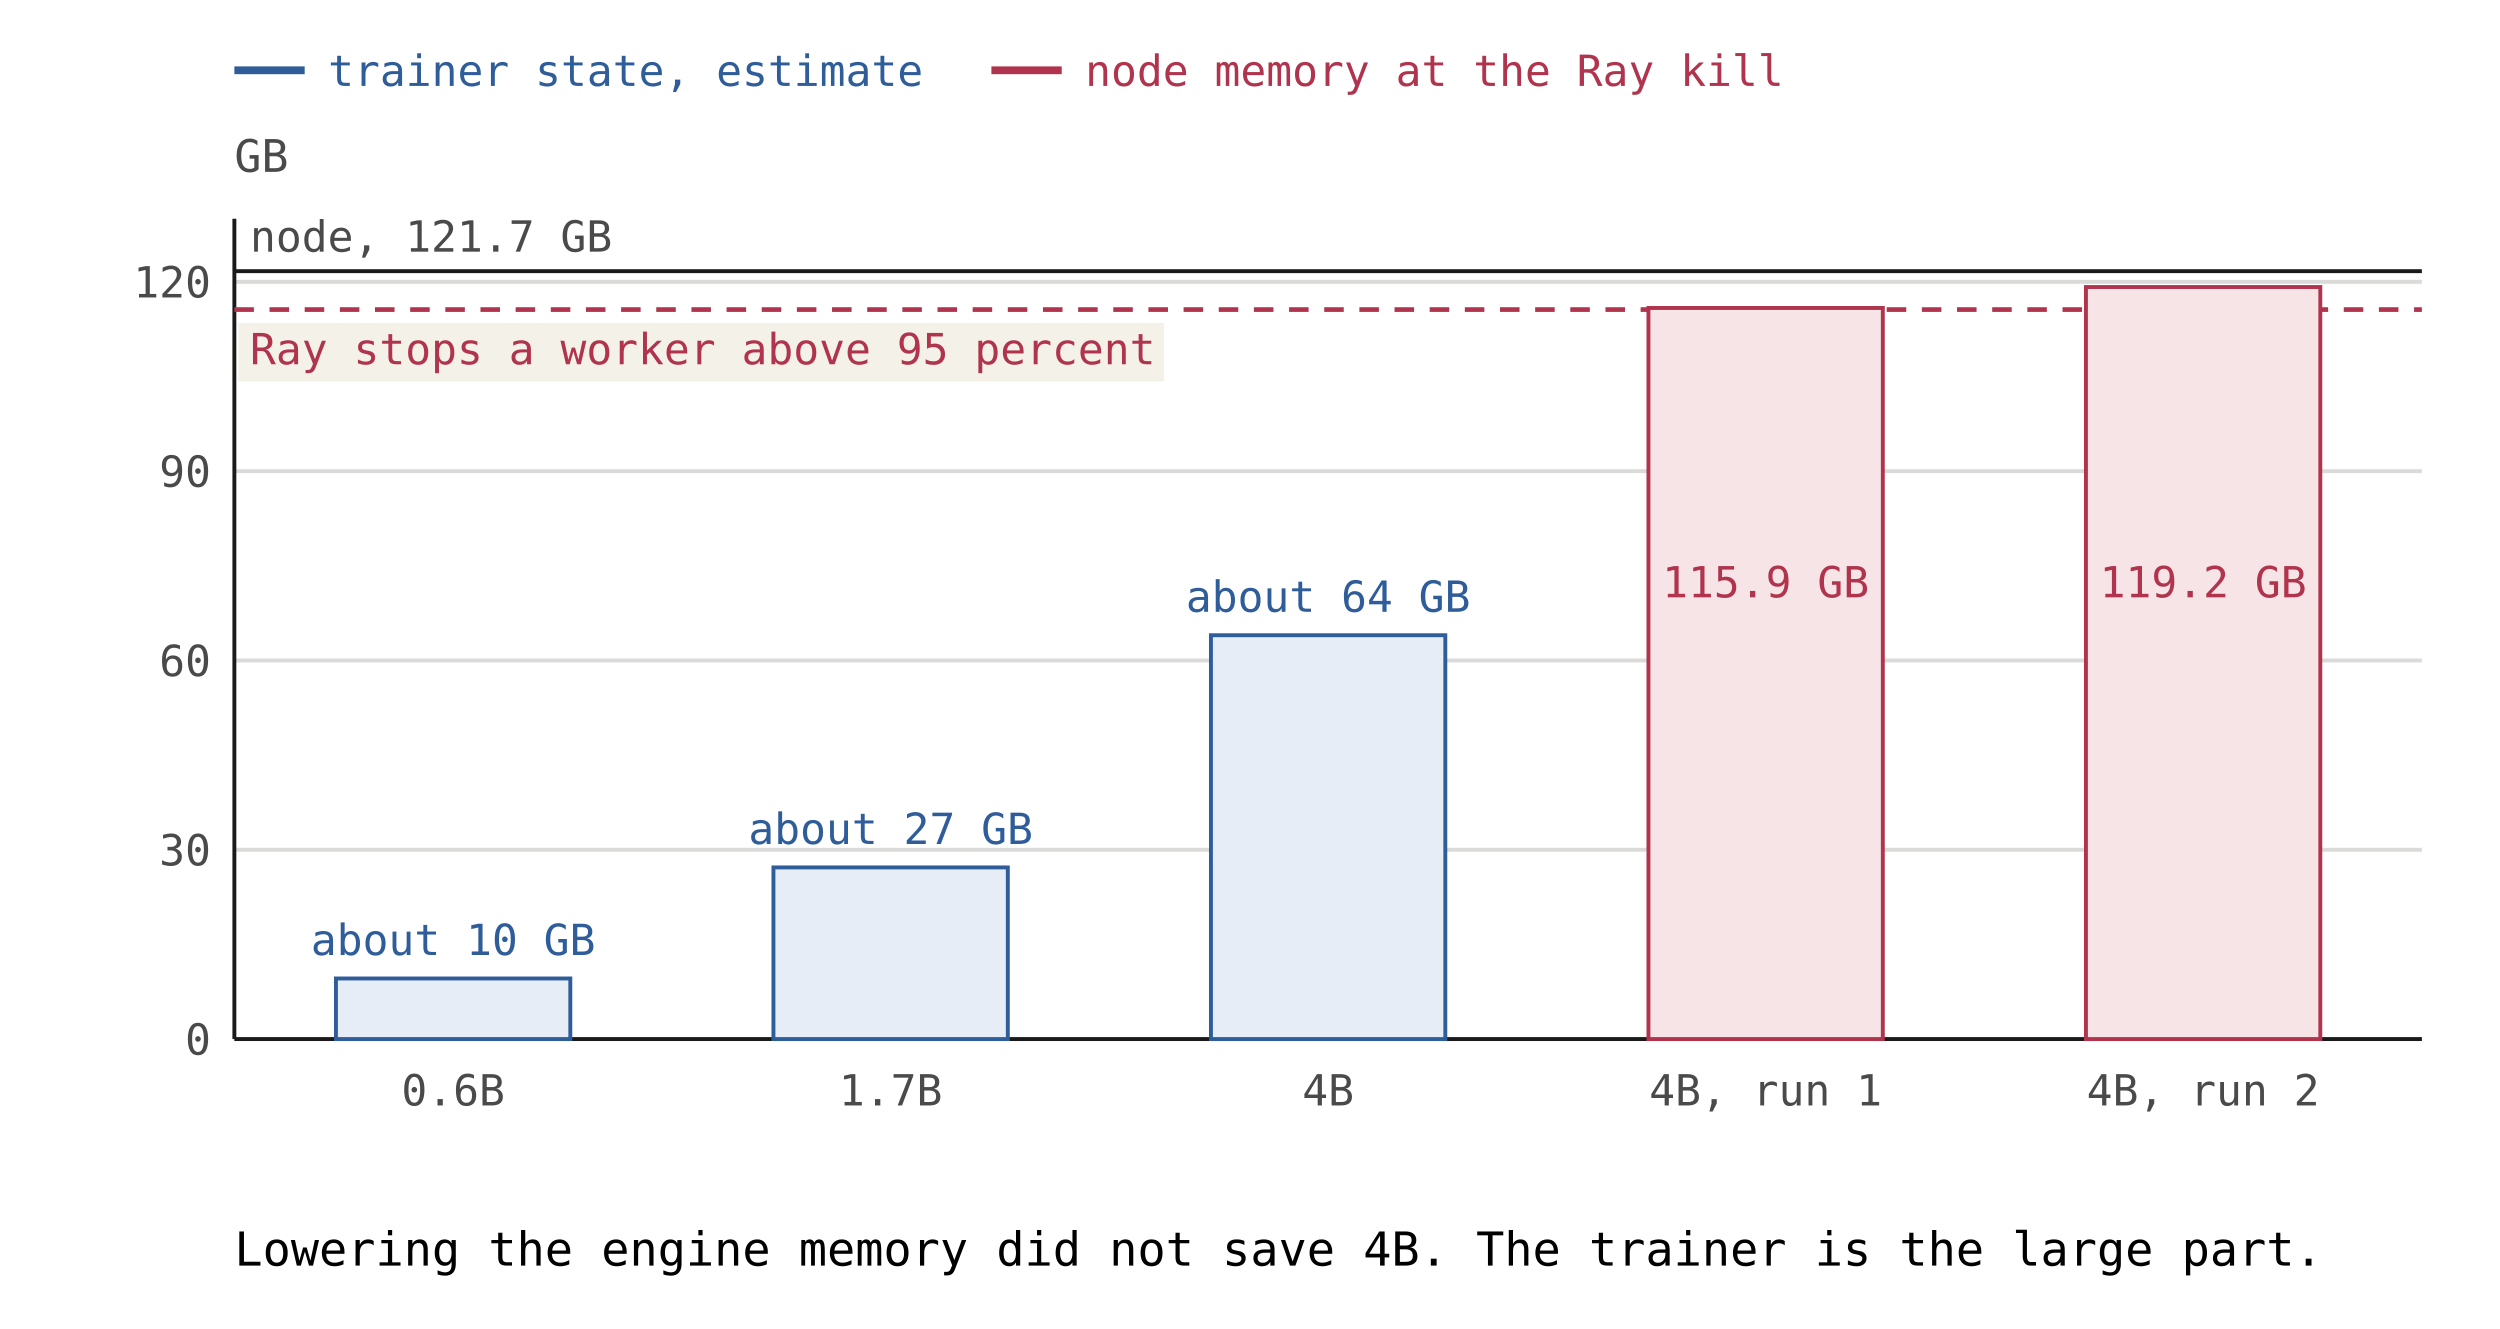
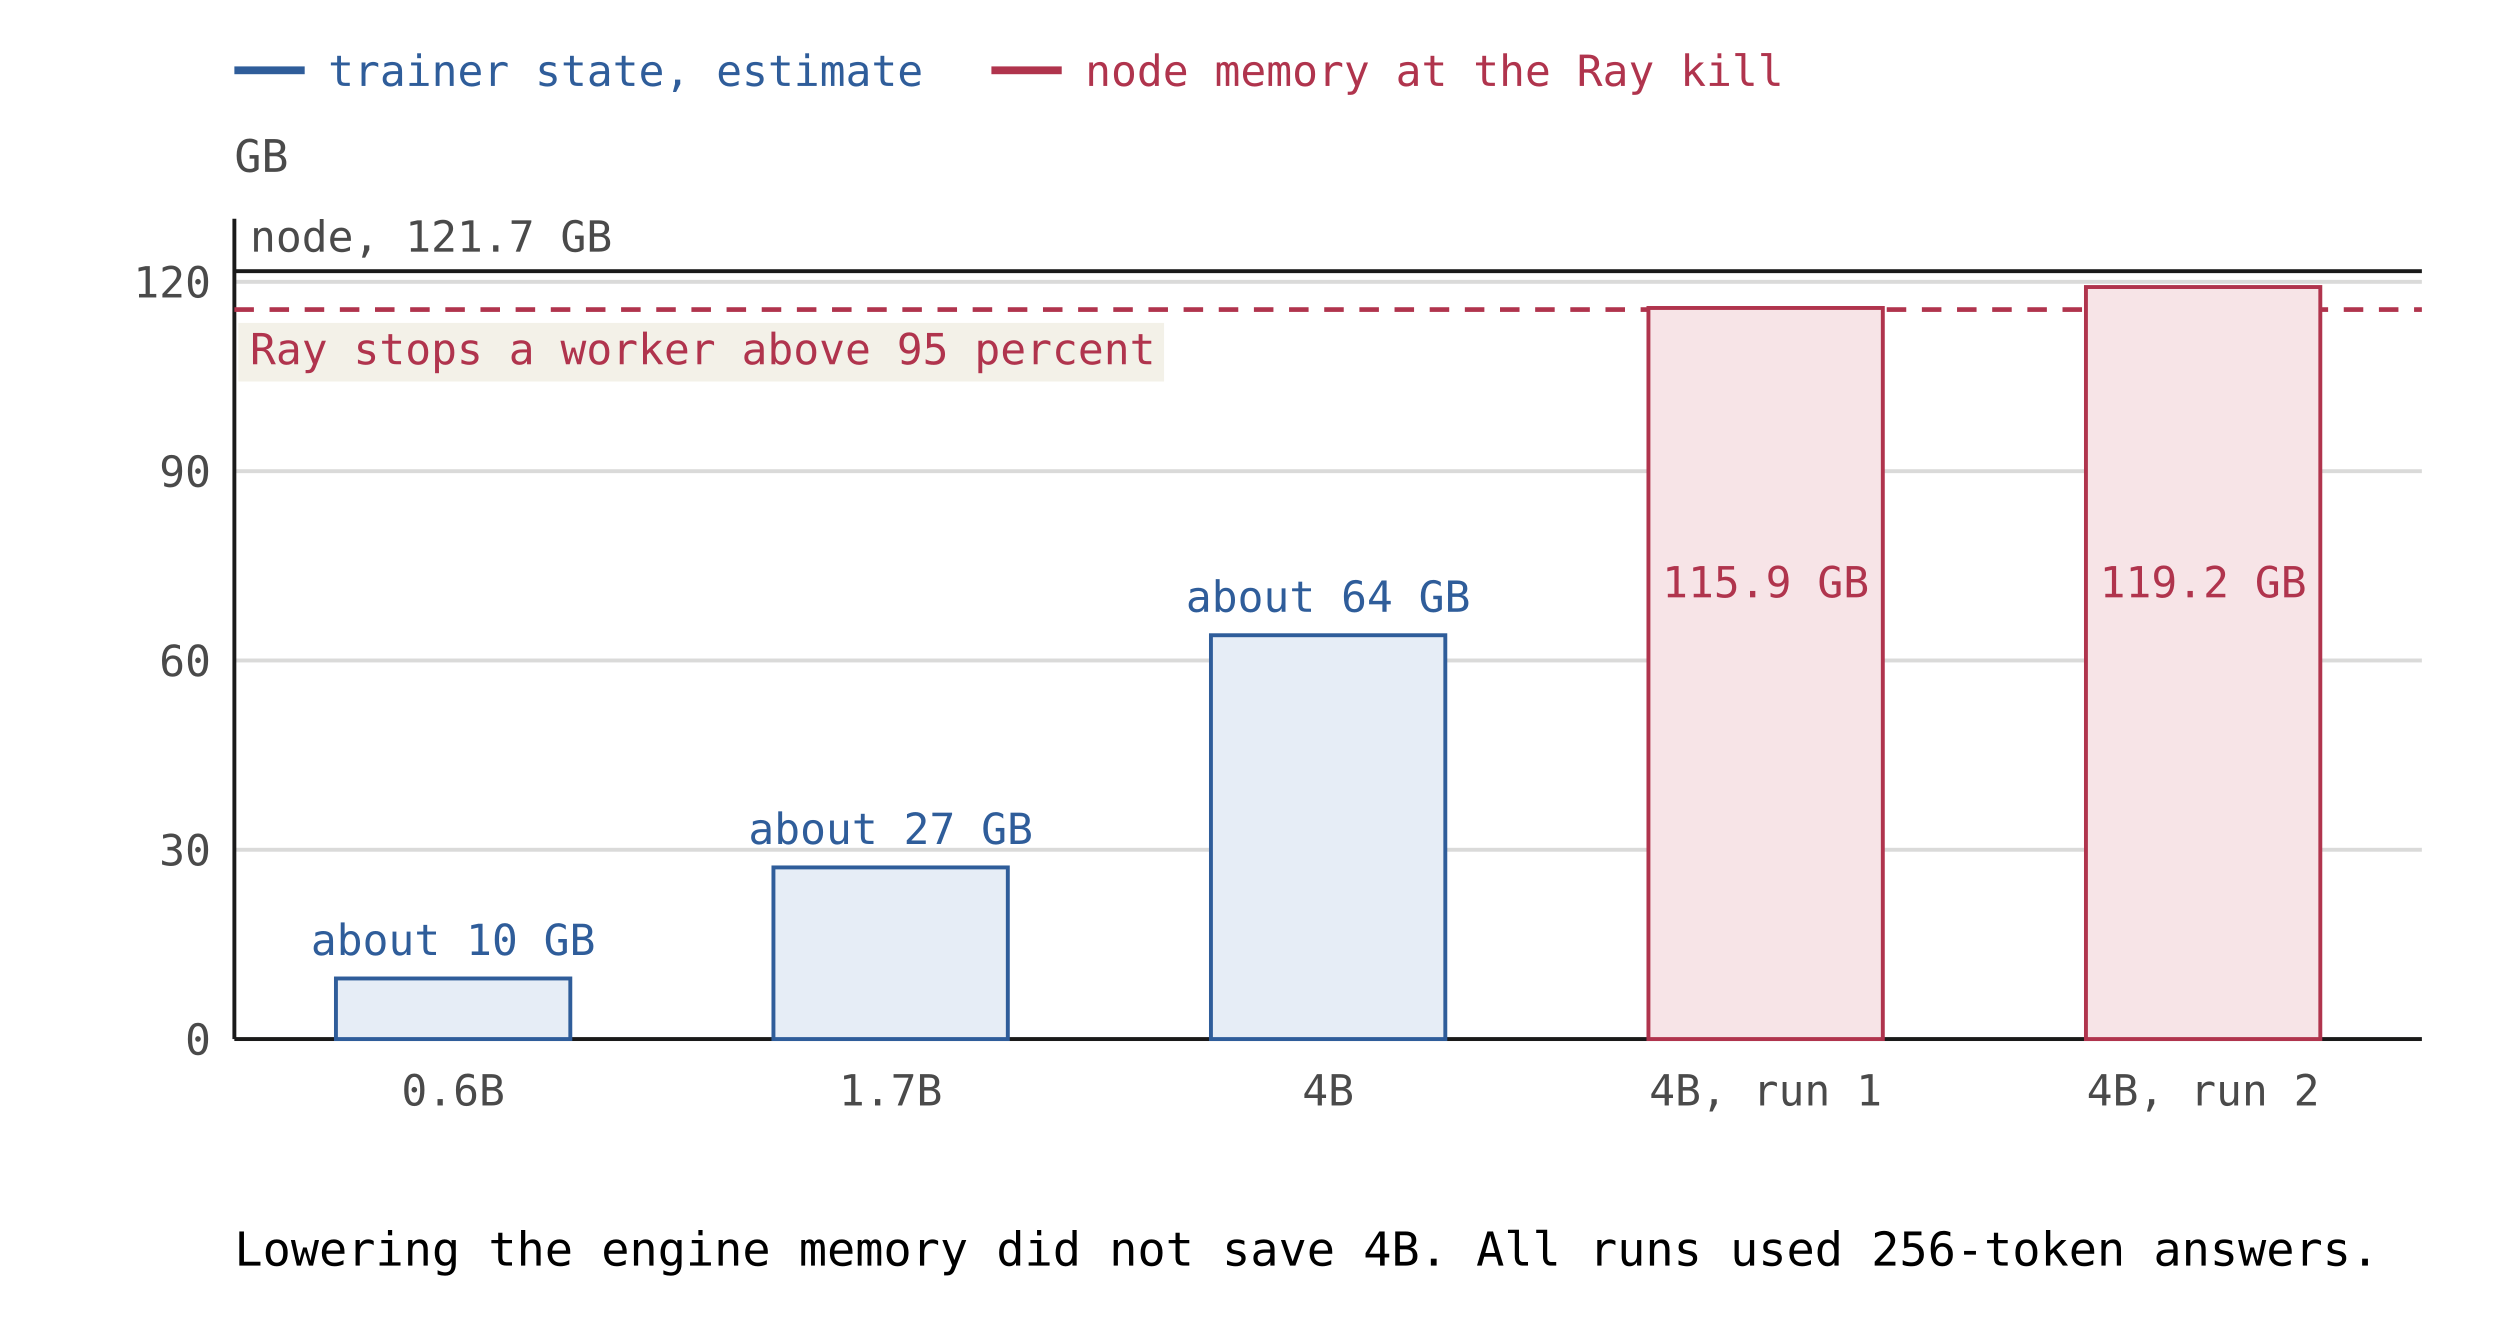
<svg xmlns="http://www.w3.org/2000/svg" viewBox="0 0 640 340" role="img" aria-labelledby="fig-2-1-title fig-2-1-desc" font-family="JetBrains Mono, ui-monospace, monospace">
  <line x1="60" y1="266" x2="620" y2="266" stroke="var(--m-ink-mute, #6f6f6a)" stroke-width="1" stroke-opacity="0.25" />
  <text x="54" y="270" font-size="11" text-anchor="end" fill="var(--m-ink-soft, #4a4a4a)">0</text>
  <line x1="60" y1="217.54" x2="620" y2="217.54" stroke="var(--m-ink-mute, #6f6f6a)" stroke-width="1" stroke-opacity="0.25" />
  <text x="54" y="221.54" font-size="11" text-anchor="end" fill="var(--m-ink-soft, #4a4a4a)">30</text>
  <line x1="60" y1="169.08" x2="620" y2="169.08" stroke="var(--m-ink-mute, #6f6f6a)" stroke-width="1" stroke-opacity="0.25" />
  <text x="54" y="173.08" font-size="11" text-anchor="end" fill="var(--m-ink-soft, #4a4a4a)">60</text>
  <line x1="60" y1="120.62" x2="620" y2="120.62" stroke="var(--m-ink-mute, #6f6f6a)" stroke-width="1" stroke-opacity="0.25" />
  <text x="54" y="124.62" font-size="11" text-anchor="end" fill="var(--m-ink-soft, #4a4a4a)">90</text>
  <line x1="60" y1="72.15" x2="620" y2="72.15" stroke="var(--m-ink-mute, #6f6f6a)" stroke-width="1" stroke-opacity="0.25" />
  <text x="54" y="76.15" font-size="11" text-anchor="end" fill="var(--m-ink-soft, #4a4a4a)">120</text>
  <line x1="60" y1="266" x2="620" y2="266" stroke="var(--m-ink, #1a1a1a)" stroke-width="1" />
  <line x1="60" y1="56" x2="60" y2="266" stroke="var(--m-ink, #1a1a1a)" stroke-width="1" />
  <text x="60" y="44" font-size="11.5" class="m-serif" fill="var(--m-ink-soft, #4a4a4a)">GB</text>
  <line x1="60" y1="69.42" x2="620" y2="69.42" stroke="var(--m-ink, #1a1a1a)" stroke-width="1" />
  <text x="64" y="64.42" font-size="11" fill="var(--m-ink-soft, #4a4a4a)">node, 121.7 GB</text>
  <line x1="60" y1="79.25" x2="620" y2="79.25" stroke="var(--m-rose-ink, #b0344d)" stroke-width="1.2" stroke-dasharray="5 4" />
  <rect class="m-knock" x="61" y="82.67" width="237" height="15" fill="var(--m-panel, #f3f1e8)" />
  <text x="64" y="93.25" font-size="11" fill="var(--m-rose-ink, #b0344d)">Ray stops a worker above 95 percent</text>
  <rect x="86" y="250.49" width="60" height="15.51" fill="var(--m-blue-fill, #e6edf6)" stroke="var(--m-blue-ink, #2f5d9a)" />
  <text x="116" y="244.49" font-size="11" text-anchor="middle" fill="var(--m-blue-ink, #2f5d9a)">about 10 GB</text>
  <text x="116" y="283" font-size="11" text-anchor="middle" fill="var(--m-ink-soft, #4a4a4a)">0.6B</text>
  <rect x="198" y="222.06" width="60" height="43.94" fill="var(--m-blue-fill, #e6edf6)" stroke="var(--m-blue-ink, #2f5d9a)" />
  <text x="228" y="216.06" font-size="11" text-anchor="middle" fill="var(--m-blue-ink, #2f5d9a)">about 27 GB</text>
  <text x="228" y="283" font-size="11" text-anchor="middle" fill="var(--m-ink-soft, #4a4a4a)">1.7B</text>
  <rect x="310" y="162.62" width="60" height="103.38" fill="var(--m-blue-fill, #e6edf6)" stroke="var(--m-blue-ink, #2f5d9a)" />
  <text x="340" y="156.62" font-size="11" text-anchor="middle" fill="var(--m-blue-ink, #2f5d9a)">about 64 GB</text>
  <text x="340" y="283" font-size="11" text-anchor="middle" fill="var(--m-ink-soft, #4a4a4a)">4B</text>
  <rect x="422" y="78.84" width="60" height="187.16" fill="var(--m-rose-fill, #f7e4e7)" stroke="var(--m-rose-ink, #b0344d)" />
  <text x="452" y="72.84" font-size="11" text-anchor="middle" fill="var(--m-rose-ink, #b0344d)"> </text>
  <text x="452" y="283" font-size="11" text-anchor="middle" fill="var(--m-ink-soft, #4a4a4a)">4B, run 1</text>
  <rect x="534" y="73.48" width="60" height="192.52" fill="var(--m-rose-fill, #f7e4e7)" stroke="var(--m-rose-ink, #b0344d)" />
  <text x="564" y="67.48" font-size="11" text-anchor="middle" fill="var(--m-rose-ink, #b0344d)"> </text>
  <text x="564" y="283" font-size="11" text-anchor="middle" fill="var(--m-ink-soft, #4a4a4a)">4B, run 2</text>
  <text x="452" y="152.92" font-size="11" text-anchor="middle" fill="var(--m-rose-ink, #b0344d)">115.9 GB</text>
  <text x="564" y="152.92" font-size="11" text-anchor="middle" fill="var(--m-rose-ink, #b0344d)">119.2 GB</text>
  <path d="M60 18 H78" fill="none" stroke="var(--m-blue-ink, #2f5d9a)" stroke-width="2" stroke-linejoin="round" />
  <text x="84" y="22" font-size="11" fill="var(--m-blue-ink, #2f5d9a)">trainer state, estimate</text>
  <path d="M253.8 18 H271.8" fill="none" stroke="var(--m-rose-ink, #b0344d)" stroke-width="2" stroke-linejoin="round" />
  <text x="277.8" y="22" font-size="11" fill="var(--m-rose-ink, #b0344d)">node memory at the Ray kill</text>
-   <text x="60" y="324" font-size="12" class="m-serif">Lowering the engine memory did not save 4B. The trainer is the large part.</text>
+   <text x="60" y="324" font-size="12" class="m-serif">Lowering the engine memory did not save 4B. All runs used 256-token answers.</text>
</svg>
